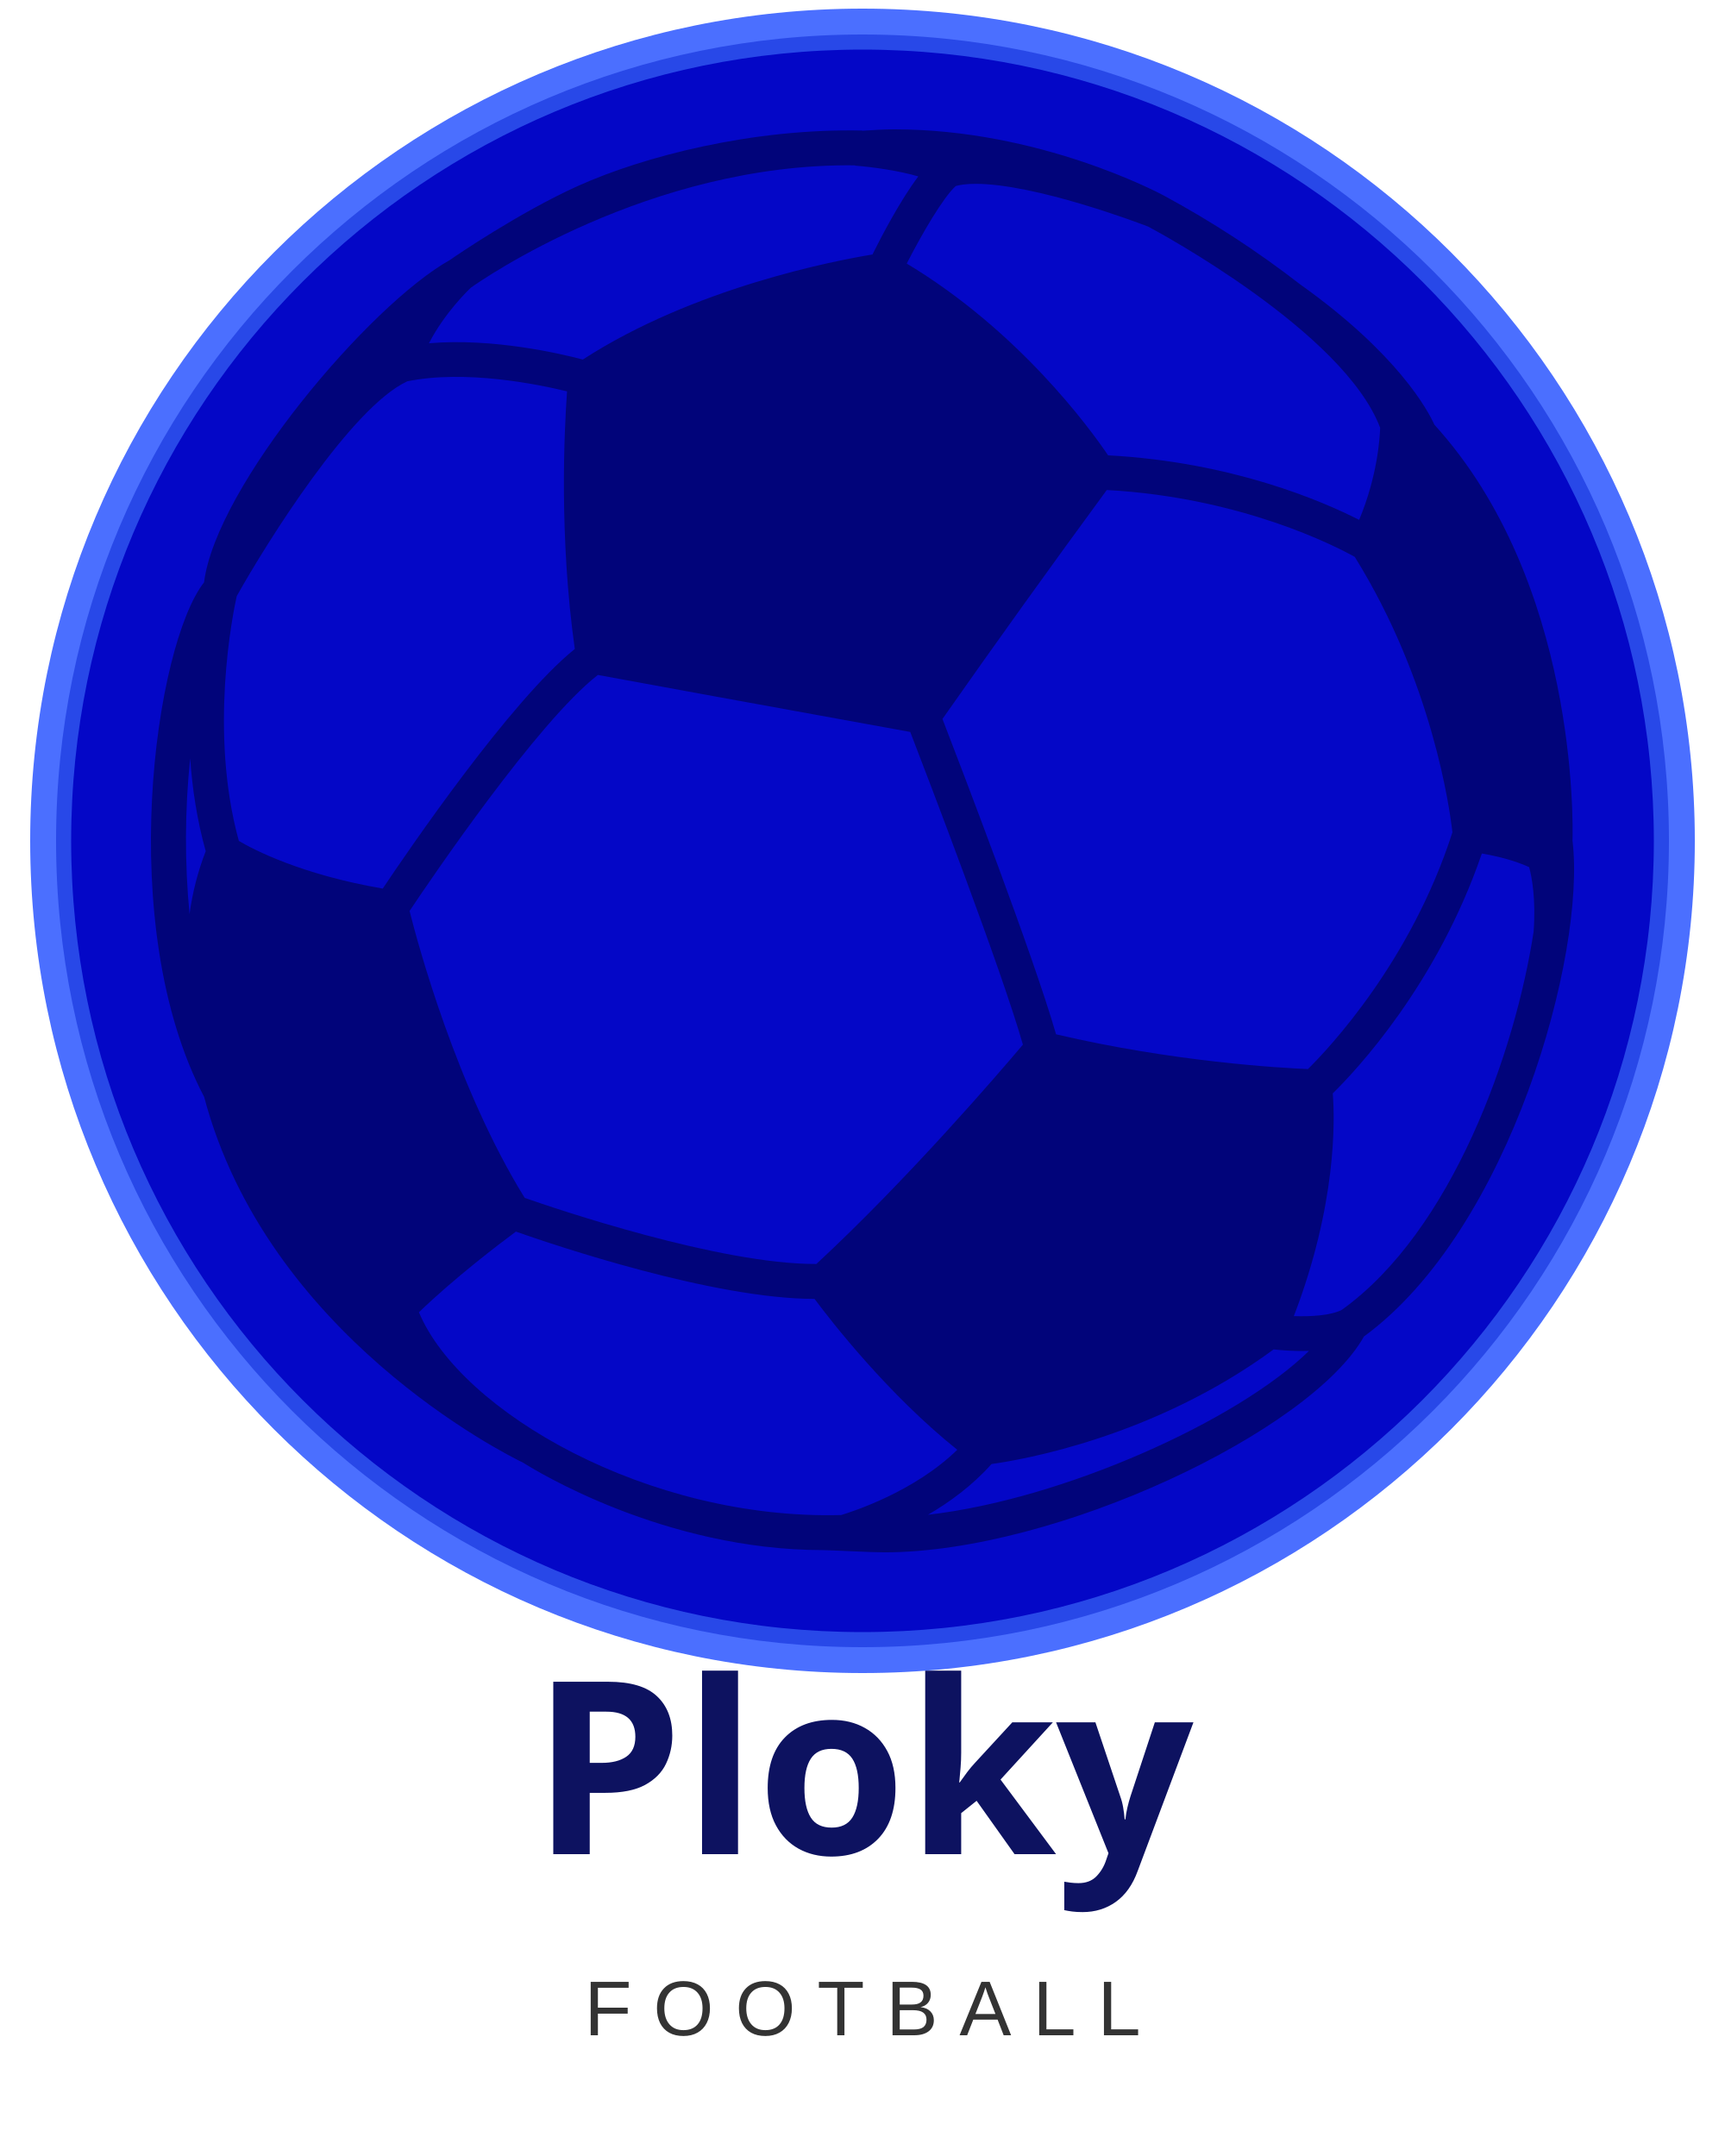
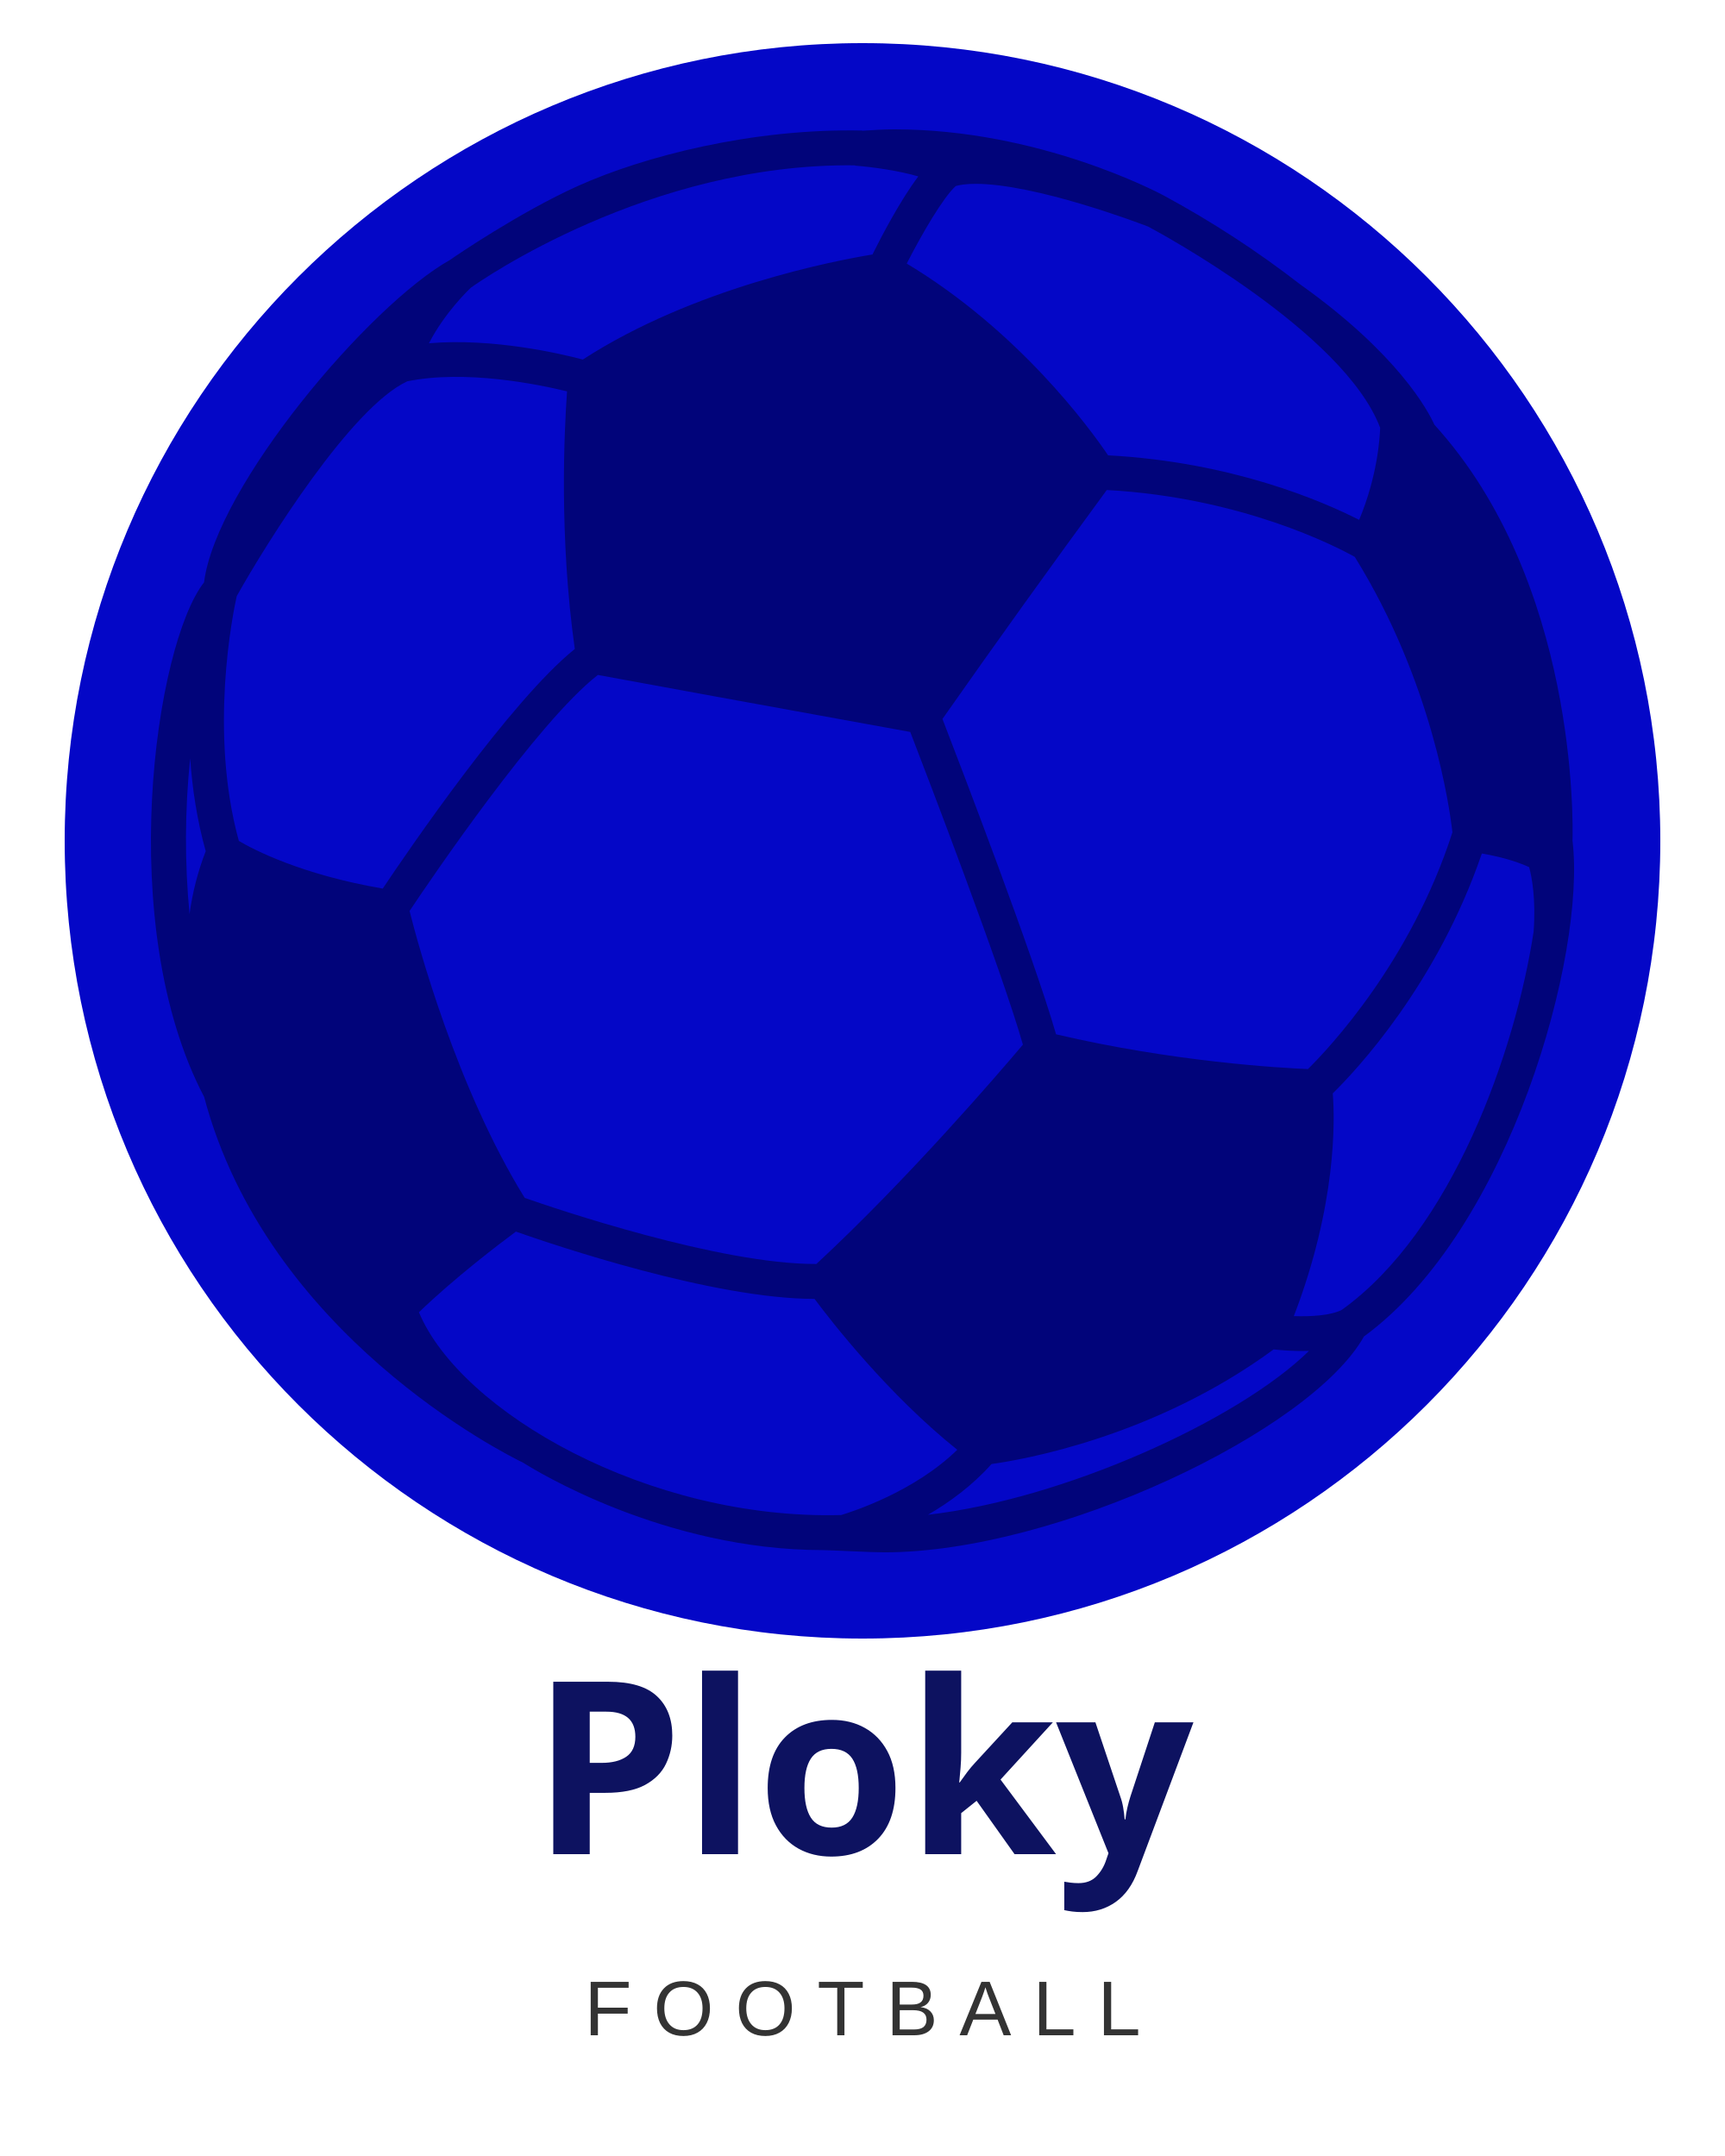
<svg xmlns="http://www.w3.org/2000/svg" viewBox="0 0 400 500">
  <defs>
    <clipPath id="ball-clip">
      <circle cx="200" cy="195" r="185" />
    </clipPath>
  </defs>
-   <circle cx="200" cy="195" r="193" fill="#4B6FFF" />
-   <circle cx="200" cy="195" r="187" fill="#2848E8" />
  <circle cx="200" cy="195" r="185" fill="#0407C7" />
  <g clip-path="url(#ball-clip)">
    <g transform="translate(200,195) scale(5.5) translate(-32,-32)">
      <path d="M61.934 31.992c.021-.713.209-10.904-5.822-17.538c-.268-.593-1.539-2.983-5.641-5.904a41.959 41.959 0 0 0-5.775-3.763l-.008-.004C44.432 4.646 39.43 2 33.359 2c-.461 0-.917.027-1.368.058V2.05c-4.629-.101-9.227 1.09-11.998 2.341c-2.458 1.11-5.187 2.971-5.384 3.115C11.205 9.41 4.75 17.051 4.239 21.1c-2.063 2.637-3.787 14.482.004 21.697c2.658 10.027 12.664 15.045 13.46 15.43c.484.309 5.937 3.68 12.636 3.68c.281 0 1.98.094 2.586.094c7.241 0 17.971-5.104 20.217-9.102c6.171-4.514 9.37-16.147 8.792-20.907M17.758 47.055c-2.869-4.641-4.504-10.705-4.854-12.098c.908-1.361 5.387-7.965 7.939-9.952c1.445.266 7.479 1.374 13.17 2.404c.715 1.853 3.852 10.029 4.75 13.185c-.99 1.174-4.879 5.702-8.708 9.248c-4.065.019-10.979-2.326-12.297-2.787M53.824 14.58c-.012.45-.119 2.05-.885 3.887c-1.521-.777-5.344-2.441-10.584-2.722c-.793-1.171-3.777-5.254-8.49-8.086c.645-1.262 1.543-2.801 2.068-3.27c.17-.048.434-.092.836-.092c2.527 0 6.893 1.655 7.273 1.802c.403.213 8.251 4.439 9.782 8.481M11.773 34.012c-3.423-.584-5.458-1.648-6.066-2.008c-1.273-4.617-.248-9.607-.09-10.322c1.256-2.246 4.832-7.971 7.191-9.058c2.445-.499 5.494.121 6.736.424c-.117 1.615-.342 6.127.326 10.862c-2.706 2.178-6.989 8.447-8.097 10.102M31.685 3.53c.768.057 1.895.225 2.667.454c-.77 1.024-1.559 2.542-1.932 3.292c-1.57.257-7.533 1.397-12.211 4.43c-.943-.25-3.791-.917-6.488-.687c.668-1.293 1.666-2.249 1.773-2.347c.371-.266 7.513-5.263 16.191-5.155v.013m19.096 38.093c-1.17-.048-5.678-.305-10.621-1.466c-.947-3.302-4.074-11.444-4.789-13.296a556.586 556.586 0 0 1 6.928-9.654c5.688.312 9.682 2.387 10.455 2.82c3.295 5.299 4.018 10.711 4.117 11.615c-1.75 5.446-5.211 9.113-6.09 9.981M3.655 28.519c.084 1.266.287 2.599.654 3.917a11.738 11.738 0 0 0-.682 2.651a33.039 33.039 0 0 1 .028-6.568m9.644 23.359c1.508-1.453 3.367-2.867 4.088-3.401c1.63.574 8.324 2.837 12.591 2.837c.727.975 3.104 4.028 6.018 6.362c-1.814 1.775-4.434 2.613-4.897 2.752c-8.127.218-16.042-4.35-17.8-8.55m21.463 8.538c.922-.537 1.883-1.244 2.678-2.139c1.297-.179 6.863-1.137 11.893-4.832c.332.036.879.08 1.49.063c-3.018 2.957-10.382 6.26-16.061 6.908m15.424-8.376c1.807-4.708 1.73-8.258 1.641-9.392c.992-.972 4.396-4.599 6.285-10.113c1.018.17 1.68.429 1.994.574c.109.4.291 1.324.188 2.725c-.77 5.043-3.428 12.6-8.084 15.941c-.468.239-1.292.291-2.024.265" fill="#01047A" />
    </g>
  </g>
-   <circle cx="200" cy="195" r="185" fill="none" stroke="#2848E8" stroke-width="3" />
  <text x="200" y="430" font-family="Arial Black, sans-serif" font-size="56" font-weight="900" fill="#0D1260" text-anchor="middle">Ploky</text>
  <text x="200" y="472" font-family="Arial, sans-serif" font-size="18" font-weight="400" fill="#333333" text-anchor="middle" letter-spacing="5">FOOTBALL</text>
</svg>
